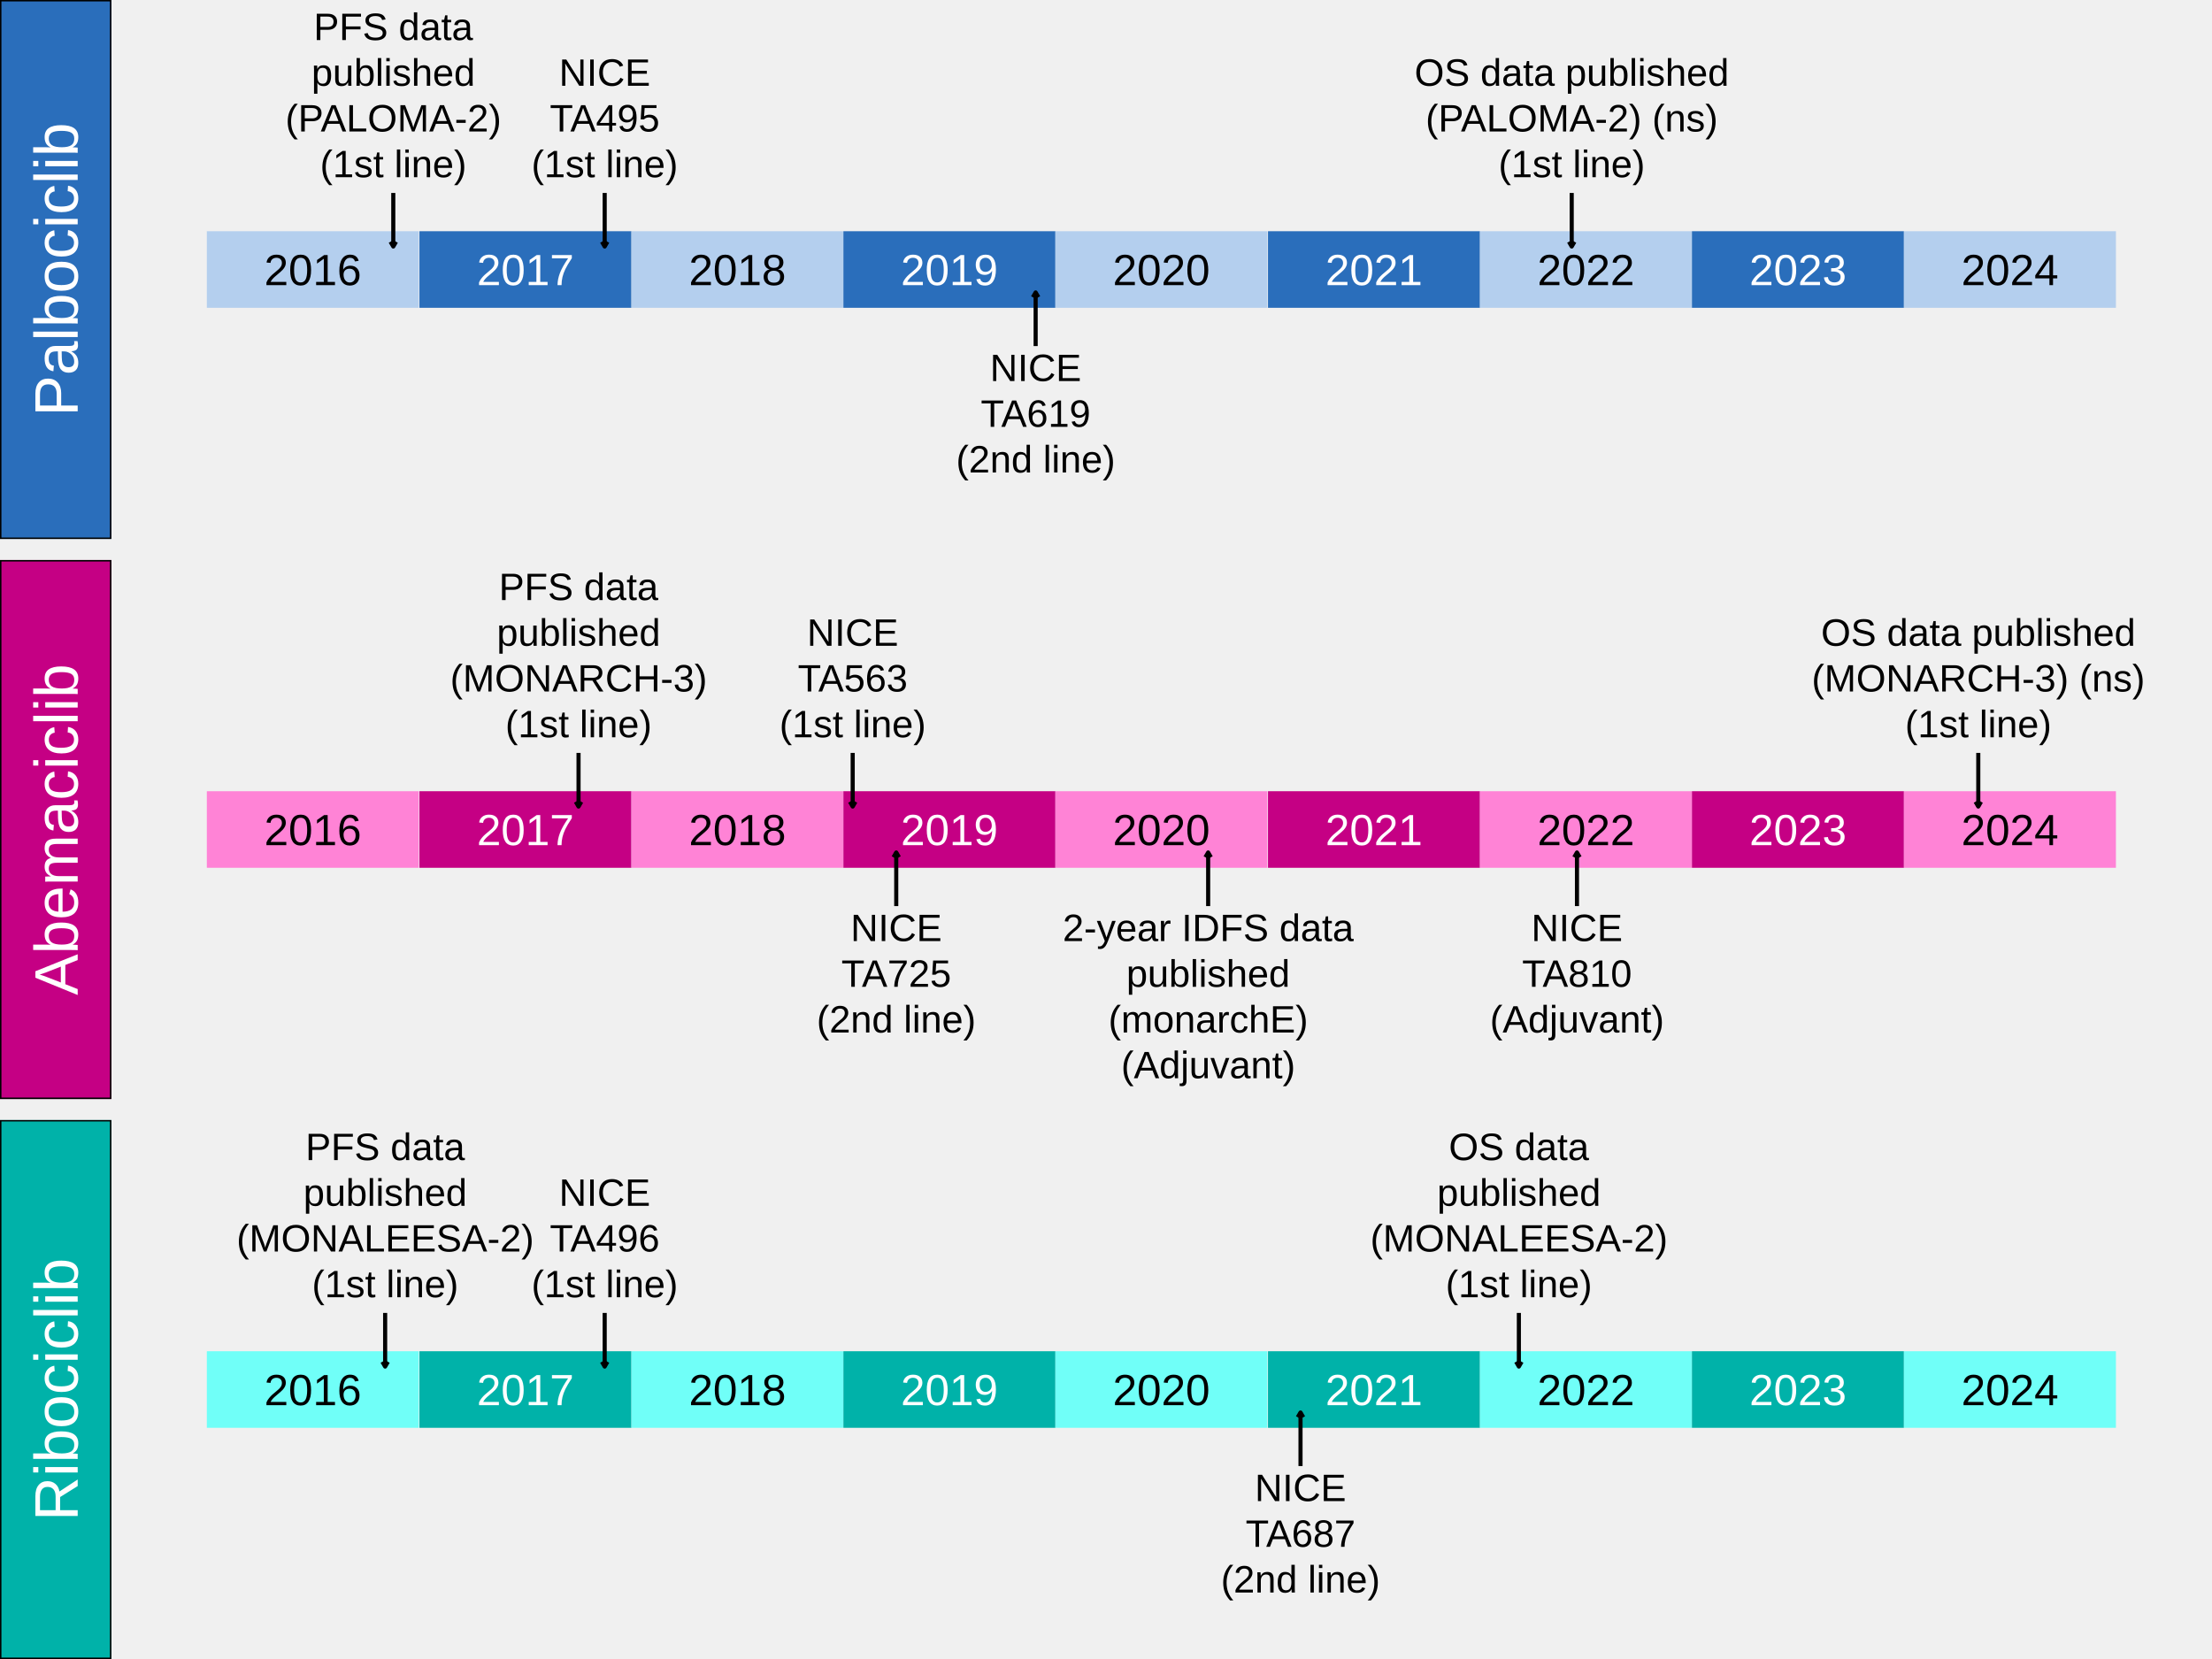
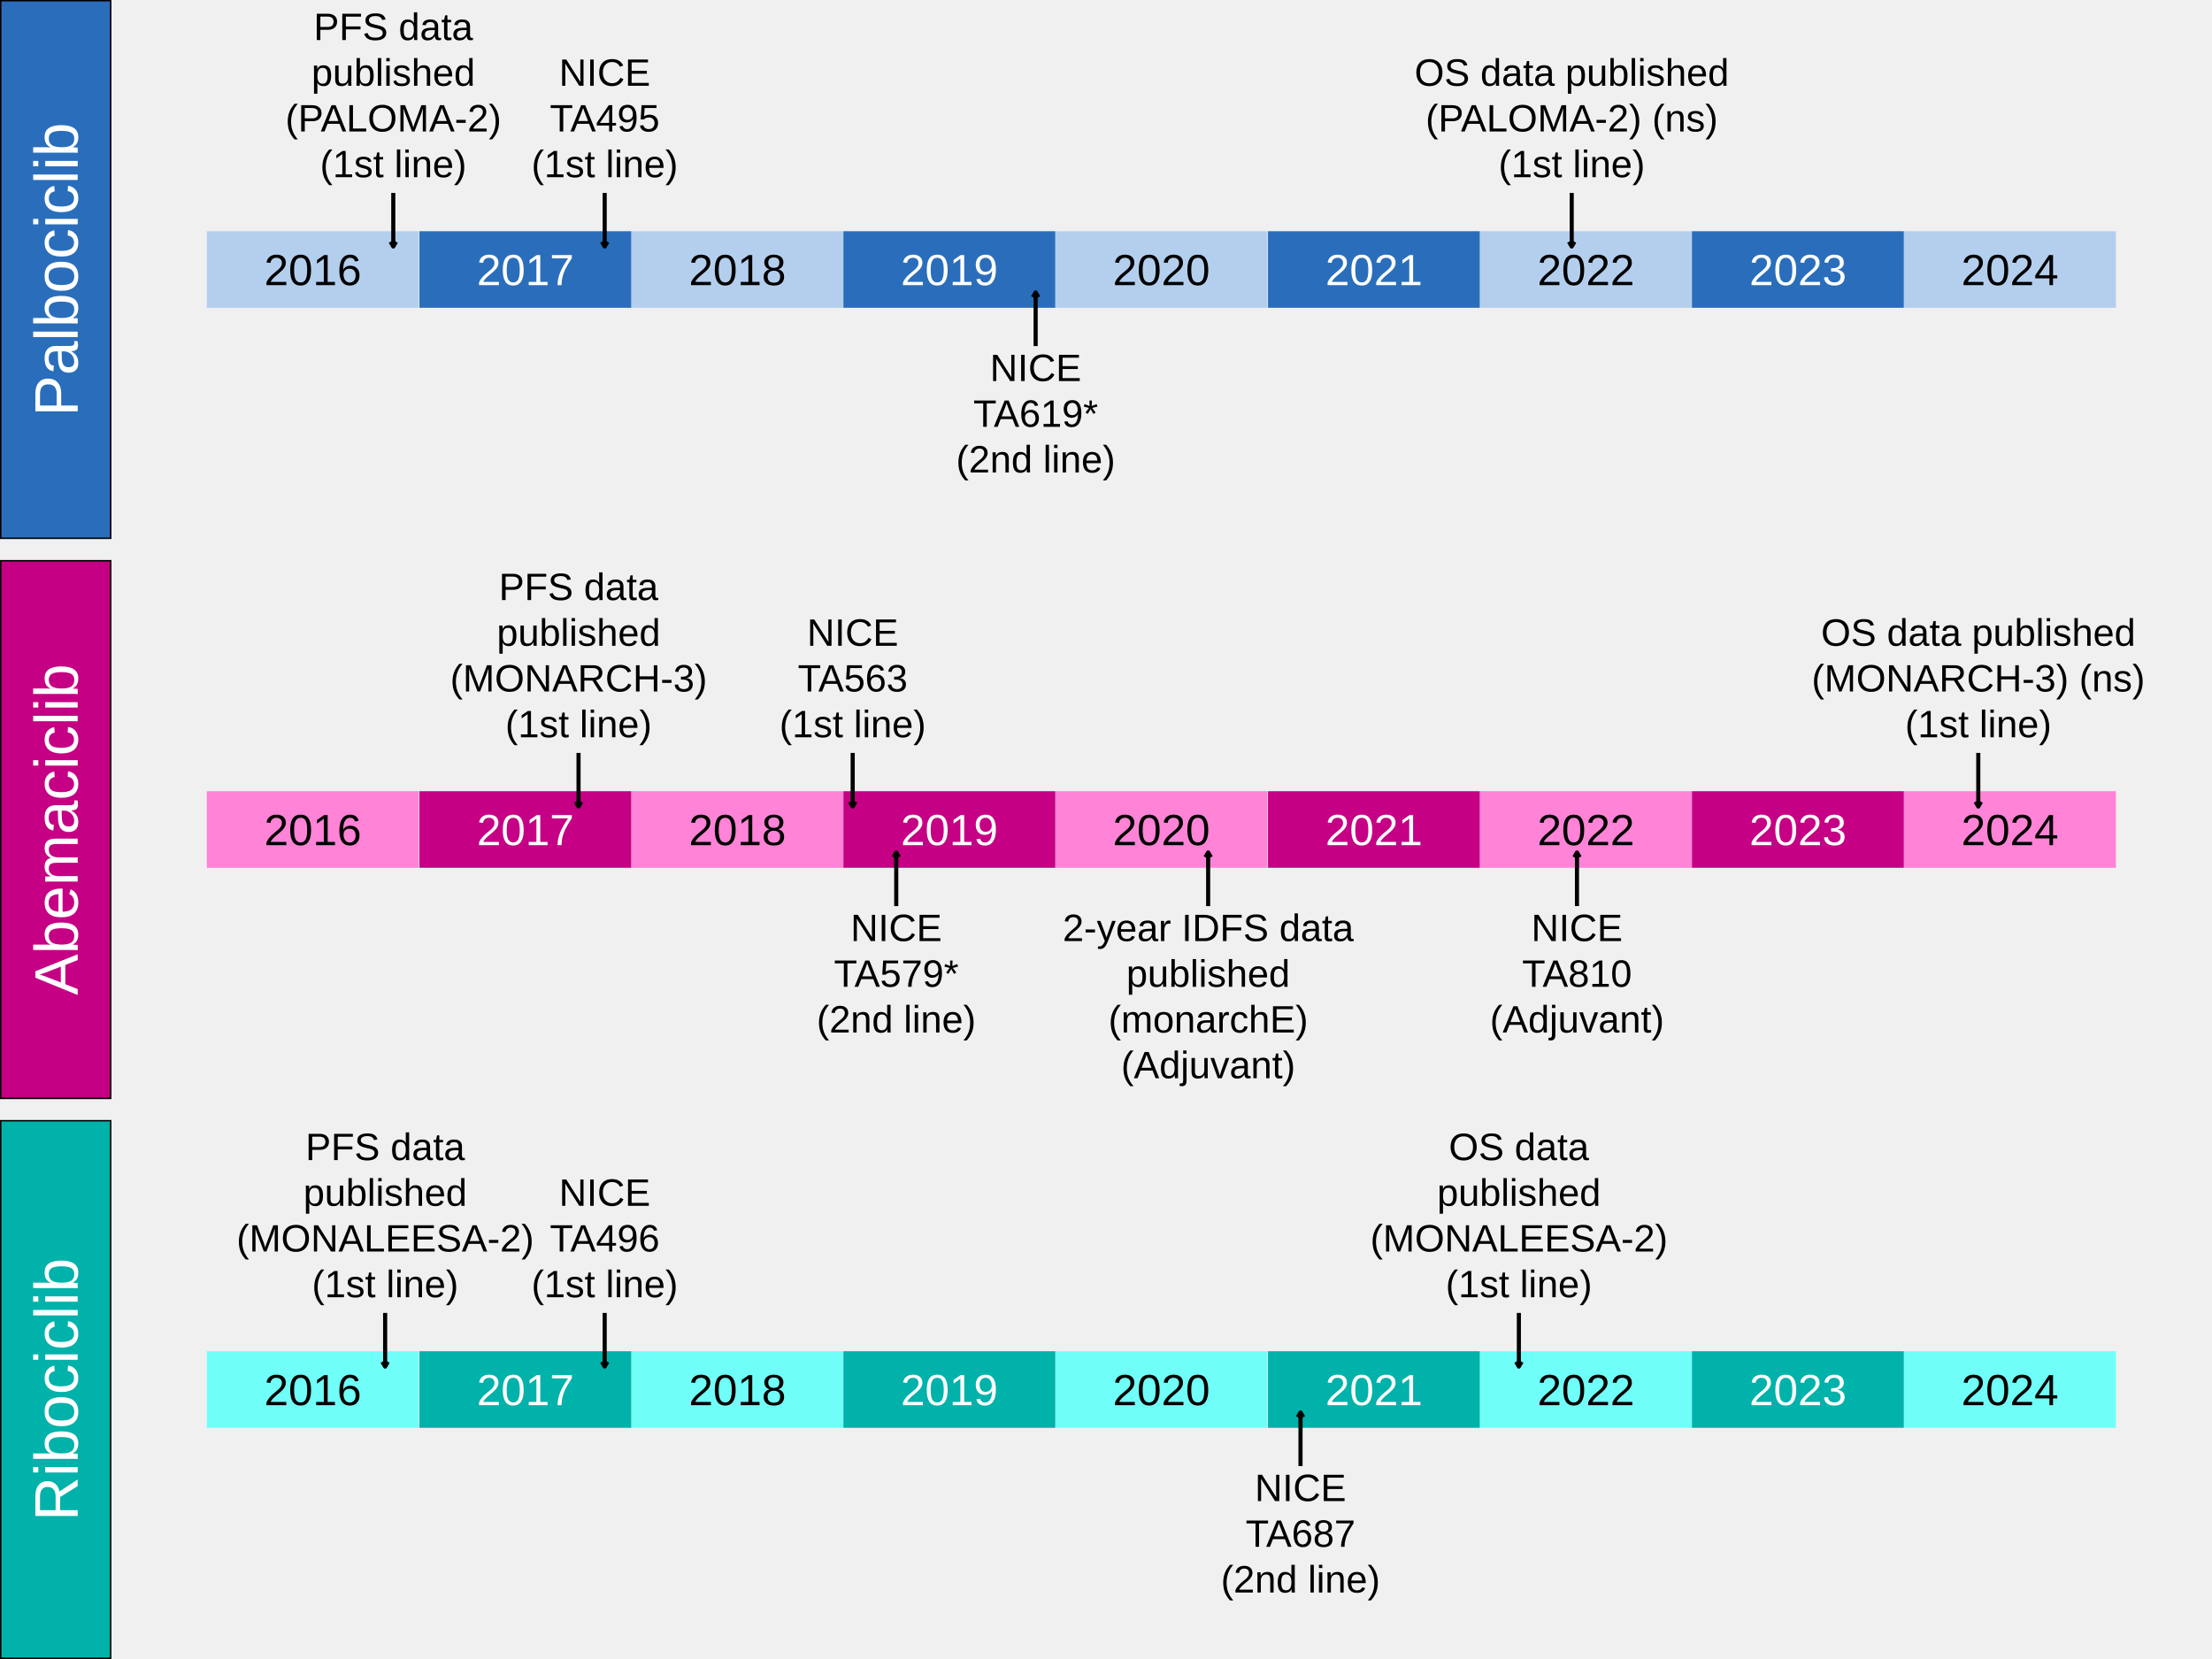
<svg xmlns="http://www.w3.org/2000/svg" width="576.00pt" height="432.00pt" viewBox="0 0 576.00 432.00">
  <g class="svglite">
    <defs>
      <style type="text/css">
    .svglite line, .svglite polyline, .svglite polygon, .svglite path, .svglite rect, .svglite circle {
      fill: none;
      stroke: #000000;
      stroke-linecap: round;
      stroke-linejoin: round;
      stroke-miterlimit: 10.00;
    }
    .svglite text {
      white-space: pre;
    }
    .svglite g.glyphgroup path {
      fill: inherit;
      stroke: none;
    }
  </style>
    </defs>
    <rect width="100%" height="100%" style="stroke: none; fill: none;" />
    <defs>
      <clipPath id="cpMC4wMHw1NzYuMDB8MC4wMHw0MzIuMDA=">
        <rect x="0.00" y="0.00" width="576.00" height="432.00" />
      </clipPath>
    </defs>
    <g clip-path="url(#cpMC4wMHw1NzYuMDB8MC4wMHw0MzIuMDA=)">
      <rect x="0.00" y="0.00" width="576.00" height="432.00" style="stroke-width: 0.00; stroke: none;" />
    </g>
    <defs>
      <clipPath id="cpMjkuMDB8NTc2LjAwfDAuMDB8MTQwLjM1">
        <rect x="29.00" y="0.00" width="547.00" height="140.35" />
      </clipPath>
    </defs>
    <g clip-path="url(#cpMjkuMDB8NTc2LjAwfDAuMDB8MTQwLjM1)">
      <rect x="53.86" y="60.21" width="55.20" height="19.94" style="stroke-width: 1.07; stroke: none; stroke-linecap: butt; stroke-linejoin: miter; fill: #B4CFEE;" />
      <rect x="109.22" y="60.21" width="55.20" height="19.94" style="stroke-width: 1.07; stroke: none; stroke-linecap: butt; stroke-linejoin: miter; fill: #2A6EBB;" />
      <rect x="164.42" y="60.21" width="55.20" height="19.94" style="stroke-width: 1.07; stroke: none; stroke-linecap: butt; stroke-linejoin: miter; fill: #B4CFEE;" />
      <rect x="219.62" y="60.21" width="55.20" height="19.94" style="stroke-width: 1.07; stroke: none; stroke-linecap: butt; stroke-linejoin: miter; fill: #2A6EBB;" />
      <rect x="274.82" y="60.21" width="55.20" height="19.94" style="stroke-width: 1.07; stroke: none; stroke-linecap: butt; stroke-linejoin: miter; fill: #B4CFEE;" />
      <rect x="330.18" y="60.21" width="55.20" height="19.94" style="stroke-width: 1.07; stroke: none; stroke-linecap: butt; stroke-linejoin: miter; fill: #2A6EBB;" />
      <rect x="385.38" y="60.21" width="55.20" height="19.94" style="stroke-width: 1.07; stroke: none; stroke-linecap: butt; stroke-linejoin: miter; fill: #B4CFEE;" />
      <rect x="440.58" y="60.21" width="55.20" height="19.94" style="stroke-width: 1.07; stroke: none; stroke-linecap: butt; stroke-linejoin: miter; fill: #2A6EBB;" />
      <rect x="495.78" y="60.21" width="55.20" height="19.94" style="stroke-width: 1.07; stroke: none; stroke-linecap: butt; stroke-linejoin: miter; fill: #B4CFEE;" />
      <text x="136.82" y="74.25" text-anchor="middle" style="font-size: 11.38px;fill: #FFFFFF; font-family: &quot;Arial&quot;;" textLength="25.31px" lengthAdjust="spacingAndGlyphs">2017</text>
      <text x="247.22" y="74.25" text-anchor="middle" style="font-size: 11.38px;fill: #FFFFFF; font-family: &quot;Arial&quot;;" textLength="25.31px" lengthAdjust="spacingAndGlyphs">2019</text>
      <text x="357.78" y="74.25" text-anchor="middle" style="font-size: 11.38px;fill: #FFFFFF; font-family: &quot;Arial&quot;;" textLength="25.31px" lengthAdjust="spacingAndGlyphs">2021</text>
      <text x="468.18" y="74.25" text-anchor="middle" style="font-size: 11.38px;fill: #FFFFFF; font-family: &quot;Arial&quot;;" textLength="25.31px" lengthAdjust="spacingAndGlyphs">2023</text>
      <text x="81.46" y="74.25" text-anchor="middle" style="font-size: 11.38px; font-family: &quot;Arial&quot;;" textLength="25.31px" lengthAdjust="spacingAndGlyphs">2016</text>
      <text x="192.02" y="74.25" text-anchor="middle" style="font-size: 11.38px; font-family: &quot;Arial&quot;;" textLength="25.31px" lengthAdjust="spacingAndGlyphs">2018</text>
      <text x="302.42" y="74.25" text-anchor="middle" style="font-size: 11.38px; font-family: &quot;Arial&quot;;" textLength="25.31px" lengthAdjust="spacingAndGlyphs">2020</text>
      <text x="412.98" y="74.25" text-anchor="middle" style="font-size: 11.38px; font-family: &quot;Arial&quot;;" textLength="25.31px" lengthAdjust="spacingAndGlyphs">2022</text>
      <text x="523.38" y="74.25" text-anchor="middle" style="font-size: 11.38px; font-family: &quot;Arial&quot;;" textLength="25.31px" lengthAdjust="spacingAndGlyphs">2024</text>
      <line x1="157.46" y1="64.19" x2="157.46" y2="50.24" style="stroke-width: 1.07; stroke-linecap: butt;" />
      <polyline points="156.74,62.95 157.46,64.19 158.18,62.95 " style="stroke-width: 1.07; stroke-linecap: butt;" />
      <line x1="269.68" y1="76.15" x2="269.68" y2="90.11" style="stroke-width: 1.07; stroke-linecap: butt;" />
      <polyline points="270.40,77.40 269.68,76.15 268.96,77.40 " style="stroke-width: 1.07; stroke-linecap: butt;" />
      <line x1="102.41" y1="64.19" x2="102.41" y2="50.24" style="stroke-width: 1.07; stroke-linecap: butt;" />
      <polyline points="101.69,62.95 102.41,64.19 103.13,62.95 " style="stroke-width: 1.07; stroke-linecap: butt;" />
      <line x1="409.27" y1="64.19" x2="409.27" y2="50.24" style="stroke-width: 1.07; stroke-linecap: butt;" />
      <polyline points="408.55,62.95 409.27,64.19 409.99,62.95 " style="stroke-width: 1.07; stroke-linecap: butt;" />
      <text x="145.57" y="22.34" style="font-size: 9.96px; font-family: &quot;Arial&quot;;" textLength="23.78px" lengthAdjust="spacingAndGlyphs">NICE</text>
      <text x="143.17" y="34.24" style="font-size: 9.96px; font-family: &quot;Arial&quot;;" textLength="28.58px" lengthAdjust="spacingAndGlyphs">TA495</text>
      <text x="138.37" y="46.15" style="font-size: 9.96px; font-family: &quot;Arial&quot;;" textLength="16.59px" lengthAdjust="spacingAndGlyphs">(1st</text>
      <text x="157.73" y="46.15" style="font-size: 9.96px; font-family: &quot;Arial&quot;;" textLength="18.81px" lengthAdjust="spacingAndGlyphs">line)</text>
      <text x="257.79" y="99.23" style="font-size: 9.96px; font-family: &quot;Arial&quot;;" textLength="23.78px" lengthAdjust="spacingAndGlyphs">NICE</text>
-       <text x="255.39" y="111.14" style="font-size: 9.96px; font-family: &quot;Arial&quot;;" textLength="28.58px" lengthAdjust="spacingAndGlyphs">TA619</text>
+       <text x="253.45" y="111.14" style="font-size: 9.96px; font-family: &quot;Arial&quot;;" textLength="32.45px" lengthAdjust="spacingAndGlyphs">TA619*</text>
      <text x="248.94" y="123.04" style="font-size: 9.96px; font-family: &quot;Arial&quot;;" textLength="19.91px" lengthAdjust="spacingAndGlyphs">(2nd</text>
      <text x="271.61" y="123.04" style="font-size: 9.96px; font-family: &quot;Arial&quot;;" textLength="18.81px" lengthAdjust="spacingAndGlyphs">line)</text>
      <text x="81.67" y="10.43" style="font-size: 9.96px; font-family: &quot;Arial&quot;;" textLength="19.36px" lengthAdjust="spacingAndGlyphs">PFS</text>
      <text x="103.79" y="10.43" style="font-size: 9.96px; font-family: &quot;Arial&quot;;" textLength="19.36px" lengthAdjust="spacingAndGlyphs">data</text>
      <text x="81.10" y="22.34" style="font-size: 9.96px; font-family: &quot;Arial&quot;;" textLength="42.61px" lengthAdjust="spacingAndGlyphs">published</text>
      <text x="74.30" y="34.24" style="font-size: 9.96px; font-family: &quot;Arial&quot;;" textLength="56.22px" lengthAdjust="spacingAndGlyphs">(PALOMA-2)</text>
      <text x="83.32" y="46.15" style="font-size: 9.96px; font-family: &quot;Arial&quot;;" textLength="16.59px" lengthAdjust="spacingAndGlyphs">(1st</text>
      <text x="102.68" y="46.15" style="font-size: 9.96px; font-family: &quot;Arial&quot;;" textLength="18.81px" lengthAdjust="spacingAndGlyphs">line)</text>
      <text x="368.34" y="22.34" style="font-size: 9.96px; font-family: &quot;Arial&quot;;" textLength="14.38px" lengthAdjust="spacingAndGlyphs">OS</text>
      <text x="385.48" y="22.34" style="font-size: 9.96px; font-family: &quot;Arial&quot;;" textLength="19.36px" lengthAdjust="spacingAndGlyphs">data</text>
      <text x="407.60" y="22.34" style="font-size: 9.96px; font-family: &quot;Arial&quot;;" textLength="42.61px" lengthAdjust="spacingAndGlyphs">published</text>
      <text x="371.21" y="34.24" style="font-size: 9.96px; font-family: &quot;Arial&quot;;" textLength="56.22px" lengthAdjust="spacingAndGlyphs">(PALOMA-2)</text>
      <text x="430.20" y="34.24" style="font-size: 9.96px; font-family: &quot;Arial&quot;;" textLength="17.14px" lengthAdjust="spacingAndGlyphs">(ns)</text>
      <text x="390.19" y="46.15" style="font-size: 9.96px; font-family: &quot;Arial&quot;;" textLength="16.59px" lengthAdjust="spacingAndGlyphs">(1st</text>
      <text x="409.55" y="46.15" style="font-size: 9.96px; font-family: &quot;Arial&quot;;" textLength="18.81px" lengthAdjust="spacingAndGlyphs">line)</text>
    </g>
    <g clip-path="url(#cpMC4wMHw1NzYuMDB8MC4wMHw0MzIuMDA=)">
</g>
    <defs>
      <clipPath id="cpMjkuMDB8NTc2LjAwfDE0NS44M3wyODYuMTc=">
        <rect x="29.00" y="145.83" width="547.00" height="140.35" />
      </clipPath>
    </defs>
    <g clip-path="url(#cpMjkuMDB8NTc2LjAwfDE0NS44M3wyODYuMTc=)">
      <rect x="53.86" y="206.03" width="55.20" height="19.94" style="stroke-width: 1.07; stroke: none; stroke-linecap: butt; stroke-linejoin: miter; fill: #FF83D6;" />
      <rect x="109.22" y="206.03" width="55.20" height="19.94" style="stroke-width: 1.07; stroke: none; stroke-linecap: butt; stroke-linejoin: miter; fill: #C50084;" />
      <rect x="164.42" y="206.03" width="55.20" height="19.94" style="stroke-width: 1.07; stroke: none; stroke-linecap: butt; stroke-linejoin: miter; fill: #FF83D6;" />
      <rect x="219.62" y="206.03" width="55.20" height="19.94" style="stroke-width: 1.07; stroke: none; stroke-linecap: butt; stroke-linejoin: miter; fill: #C50084;" />
      <rect x="274.82" y="206.03" width="55.20" height="19.94" style="stroke-width: 1.07; stroke: none; stroke-linecap: butt; stroke-linejoin: miter; fill: #FF83D6;" />
      <rect x="330.18" y="206.03" width="55.20" height="19.94" style="stroke-width: 1.07; stroke: none; stroke-linecap: butt; stroke-linejoin: miter; fill: #C50084;" />
      <rect x="385.38" y="206.03" width="55.20" height="19.94" style="stroke-width: 1.07; stroke: none; stroke-linecap: butt; stroke-linejoin: miter; fill: #FF83D6;" />
      <rect x="440.58" y="206.03" width="55.20" height="19.94" style="stroke-width: 1.07; stroke: none; stroke-linecap: butt; stroke-linejoin: miter; fill: #C50084;" />
      <rect x="495.78" y="206.03" width="55.20" height="19.94" style="stroke-width: 1.07; stroke: none; stroke-linecap: butt; stroke-linejoin: miter; fill: #FF83D6;" />
      <text x="136.82" y="220.07" text-anchor="middle" style="font-size: 11.38px;fill: #FFFFFF; font-family: &quot;Arial&quot;;" textLength="25.31px" lengthAdjust="spacingAndGlyphs">2017</text>
      <text x="247.22" y="220.07" text-anchor="middle" style="font-size: 11.38px;fill: #FFFFFF; font-family: &quot;Arial&quot;;" textLength="25.31px" lengthAdjust="spacingAndGlyphs">2019</text>
      <text x="357.78" y="220.07" text-anchor="middle" style="font-size: 11.38px;fill: #FFFFFF; font-family: &quot;Arial&quot;;" textLength="25.31px" lengthAdjust="spacingAndGlyphs">2021</text>
      <text x="468.18" y="220.07" text-anchor="middle" style="font-size: 11.38px;fill: #FFFFFF; font-family: &quot;Arial&quot;;" textLength="25.31px" lengthAdjust="spacingAndGlyphs">2023</text>
      <text x="81.46" y="220.07" text-anchor="middle" style="font-size: 11.38px; font-family: &quot;Arial&quot;;" textLength="25.31px" lengthAdjust="spacingAndGlyphs">2016</text>
      <text x="192.02" y="220.07" text-anchor="middle" style="font-size: 11.38px; font-family: &quot;Arial&quot;;" textLength="25.31px" lengthAdjust="spacingAndGlyphs">2018</text>
      <text x="302.42" y="220.07" text-anchor="middle" style="font-size: 11.38px; font-family: &quot;Arial&quot;;" textLength="25.31px" lengthAdjust="spacingAndGlyphs">2020</text>
      <text x="412.98" y="220.07" text-anchor="middle" style="font-size: 11.38px; font-family: &quot;Arial&quot;;" textLength="25.31px" lengthAdjust="spacingAndGlyphs">2022</text>
      <text x="523.38" y="220.07" text-anchor="middle" style="font-size: 11.38px; font-family: &quot;Arial&quot;;" textLength="25.31px" lengthAdjust="spacingAndGlyphs">2024</text>
      <line x1="222.04" y1="210.02" x2="222.04" y2="196.06" style="stroke-width: 1.07; stroke-linecap: butt;" />
      <polyline points="221.32,208.77 222.04,210.02 222.76,208.77 " style="stroke-width: 1.07; stroke-linecap: butt;" />
      <line x1="233.38" y1="221.98" x2="233.38" y2="235.94" style="stroke-width: 1.07; stroke-linecap: butt;" />
      <polyline points="234.10,223.23 233.38,221.98 232.66,223.23 " style="stroke-width: 1.07; stroke-linecap: butt;" />
      <line x1="410.64" y1="221.98" x2="410.64" y2="235.94" style="stroke-width: 1.07; stroke-linecap: butt;" />
      <polyline points="411.36,223.23 410.64,221.98 409.92,223.23 " style="stroke-width: 1.07; stroke-linecap: butt;" />
      <line x1="150.65" y1="210.02" x2="150.65" y2="196.06" style="stroke-width: 1.07; stroke-linecap: butt;" />
      <polyline points="149.93,208.77 150.65,210.02 151.37,208.77 " style="stroke-width: 1.07; stroke-linecap: butt;" />
      <line x1="314.60" y1="221.98" x2="314.60" y2="235.94" style="stroke-width: 1.07; stroke-linecap: butt;" />
      <polyline points="315.32,223.23 314.60,221.98 313.88,223.23 " style="stroke-width: 1.07; stroke-linecap: butt;" />
      <line x1="515.14" y1="210.02" x2="515.14" y2="196.06" style="stroke-width: 1.07; stroke-linecap: butt;" />
      <polyline points="514.42,208.77 515.14,210.02 515.86,208.77 " style="stroke-width: 1.07; stroke-linecap: butt;" />
      <text x="210.15" y="168.16" style="font-size: 9.96px; font-family: &quot;Arial&quot;;" textLength="23.78px" lengthAdjust="spacingAndGlyphs">NICE</text>
      <text x="207.75" y="180.07" style="font-size: 9.96px; font-family: &quot;Arial&quot;;" textLength="28.58px" lengthAdjust="spacingAndGlyphs">TA563</text>
      <text x="202.95" y="191.98" style="font-size: 9.96px; font-family: &quot;Arial&quot;;" textLength="16.59px" lengthAdjust="spacingAndGlyphs">(1st</text>
      <text x="222.31" y="191.98" style="font-size: 9.96px; font-family: &quot;Arial&quot;;" textLength="18.81px" lengthAdjust="spacingAndGlyphs">line)</text>
      <text x="221.49" y="245.06" style="font-size: 9.96px; font-family: &quot;Arial&quot;;" textLength="23.78px" lengthAdjust="spacingAndGlyphs">NICE</text>
-       <text x="219.09" y="256.96" style="font-size: 9.96px; font-family: &quot;Arial&quot;;" textLength="28.58px" lengthAdjust="spacingAndGlyphs">TA725</text>
+       <text x="217.16" y="256.96" style="font-size: 9.96px; font-family: &quot;Arial&quot;;" textLength="32.45px" lengthAdjust="spacingAndGlyphs">TA579*</text>
      <text x="212.64" y="268.87" style="font-size: 9.96px; font-family: &quot;Arial&quot;;" textLength="19.91px" lengthAdjust="spacingAndGlyphs">(2nd</text>
      <text x="235.31" y="268.87" style="font-size: 9.96px; font-family: &quot;Arial&quot;;" textLength="18.81px" lengthAdjust="spacingAndGlyphs">line)</text>
      <text x="398.74" y="245.06" style="font-size: 9.96px; font-family: &quot;Arial&quot;;" textLength="23.78px" lengthAdjust="spacingAndGlyphs">NICE</text>
      <text x="396.35" y="256.96" style="font-size: 9.96px; font-family: &quot;Arial&quot;;" textLength="28.58px" lengthAdjust="spacingAndGlyphs">TA810</text>
      <text x="387.96" y="268.87" style="font-size: 9.96px; font-family: &quot;Arial&quot;;" textLength="45.36px" lengthAdjust="spacingAndGlyphs">(Adjuvant)</text>
      <text x="129.91" y="156.26" style="font-size: 9.96px; font-family: &quot;Arial&quot;;" textLength="19.36px" lengthAdjust="spacingAndGlyphs">PFS</text>
      <text x="152.04" y="156.26" style="font-size: 9.96px; font-family: &quot;Arial&quot;;" textLength="19.36px" lengthAdjust="spacingAndGlyphs">data</text>
      <text x="129.35" y="168.16" style="font-size: 9.96px; font-family: &quot;Arial&quot;;" textLength="42.61px" lengthAdjust="spacingAndGlyphs">published</text>
      <text x="117.21" y="180.07" style="font-size: 9.96px; font-family: &quot;Arial&quot;;" textLength="66.89px" lengthAdjust="spacingAndGlyphs">(MONARCH-3)</text>
      <text x="131.57" y="191.98" style="font-size: 9.96px; font-family: &quot;Arial&quot;;" textLength="16.59px" lengthAdjust="spacingAndGlyphs">(1st</text>
      <text x="150.93" y="191.98" style="font-size: 9.96px; font-family: &quot;Arial&quot;;" textLength="18.81px" lengthAdjust="spacingAndGlyphs">line)</text>
      <text x="276.72" y="245.06" style="font-size: 9.96px; font-family: &quot;Arial&quot;;" textLength="28.20px" lengthAdjust="spacingAndGlyphs">2-year</text>
      <text x="307.68" y="245.06" style="font-size: 9.96px; font-family: &quot;Arial&quot;;" textLength="22.67px" lengthAdjust="spacingAndGlyphs">IDFS</text>
      <text x="333.12" y="245.06" style="font-size: 9.96px; font-family: &quot;Arial&quot;;" textLength="19.36px" lengthAdjust="spacingAndGlyphs">data</text>
      <text x="293.29" y="256.96" style="font-size: 9.96px; font-family: &quot;Arial&quot;;" textLength="42.61px" lengthAdjust="spacingAndGlyphs">published</text>
      <text x="288.61" y="268.87" style="font-size: 9.96px; font-family: &quot;Arial&quot;;" textLength="51.98px" lengthAdjust="spacingAndGlyphs">(monarchE)</text>
      <text x="291.92" y="280.77" style="font-size: 9.96px; font-family: &quot;Arial&quot;;" textLength="45.36px" lengthAdjust="spacingAndGlyphs">(Adjuvant)</text>
      <text x="474.20" y="168.16" style="font-size: 9.96px; font-family: &quot;Arial&quot;;" textLength="14.38px" lengthAdjust="spacingAndGlyphs">OS</text>
      <text x="491.34" y="168.16" style="font-size: 9.96px; font-family: &quot;Arial&quot;;" textLength="19.36px" lengthAdjust="spacingAndGlyphs">data</text>
      <text x="513.47" y="168.16" style="font-size: 9.96px; font-family: &quot;Arial&quot;;" textLength="42.61px" lengthAdjust="spacingAndGlyphs">published</text>
      <text x="471.74" y="180.07" style="font-size: 9.96px; font-family: &quot;Arial&quot;;" textLength="66.89px" lengthAdjust="spacingAndGlyphs">(MONARCH-3)</text>
      <text x="541.40" y="180.07" style="font-size: 9.96px; font-family: &quot;Arial&quot;;" textLength="17.14px" lengthAdjust="spacingAndGlyphs">(ns)</text>
      <text x="496.06" y="191.98" style="font-size: 9.96px; font-family: &quot;Arial&quot;;" textLength="16.59px" lengthAdjust="spacingAndGlyphs">(1st</text>
      <text x="515.41" y="191.98" style="font-size: 9.96px; font-family: &quot;Arial&quot;;" textLength="18.81px" lengthAdjust="spacingAndGlyphs">line)</text>
    </g>
    <g clip-path="url(#cpMC4wMHw1NzYuMDB8MC4wMHw0MzIuMDA=)">
</g>
    <defs>
      <clipPath id="cpMjkuMDB8NTc2LjAwfDI5MS42NXw0MzIuMDA=">
        <rect x="29.00" y="291.65" width="547.00" height="140.35" />
      </clipPath>
    </defs>
    <g clip-path="url(#cpMjkuMDB8NTc2LjAwfDI5MS42NXw0MzIuMDA=)">
      <rect x="53.86" y="351.86" width="55.20" height="19.94" style="stroke-width: 1.07; stroke: none; stroke-linecap: butt; stroke-linejoin: miter; fill: #70FFF8;" />
      <rect x="109.22" y="351.86" width="55.20" height="19.94" style="stroke-width: 1.07; stroke: none; stroke-linecap: butt; stroke-linejoin: miter; fill: #00B2A9;" />
      <rect x="164.42" y="351.86" width="55.20" height="19.94" style="stroke-width: 1.07; stroke: none; stroke-linecap: butt; stroke-linejoin: miter; fill: #70FFF8;" />
      <rect x="219.62" y="351.86" width="55.20" height="19.94" style="stroke-width: 1.07; stroke: none; stroke-linecap: butt; stroke-linejoin: miter; fill: #00B2A9;" />
      <rect x="274.82" y="351.86" width="55.20" height="19.94" style="stroke-width: 1.07; stroke: none; stroke-linecap: butt; stroke-linejoin: miter; fill: #70FFF8;" />
      <rect x="330.18" y="351.86" width="55.20" height="19.94" style="stroke-width: 1.07; stroke: none; stroke-linecap: butt; stroke-linejoin: miter; fill: #00B2A9;" />
      <rect x="385.38" y="351.86" width="55.20" height="19.94" style="stroke-width: 1.07; stroke: none; stroke-linecap: butt; stroke-linejoin: miter; fill: #70FFF8;" />
      <rect x="440.58" y="351.86" width="55.20" height="19.94" style="stroke-width: 1.07; stroke: none; stroke-linecap: butt; stroke-linejoin: miter; fill: #00B2A9;" />
      <rect x="495.78" y="351.86" width="55.20" height="19.94" style="stroke-width: 1.07; stroke: none; stroke-linecap: butt; stroke-linejoin: miter; fill: #70FFF8;" />
      <text x="136.82" y="365.90" text-anchor="middle" style="font-size: 11.38px;fill: #FFFFFF; font-family: &quot;Arial&quot;;" textLength="25.31px" lengthAdjust="spacingAndGlyphs">2017</text>
      <text x="247.22" y="365.90" text-anchor="middle" style="font-size: 11.38px;fill: #FFFFFF; font-family: &quot;Arial&quot;;" textLength="25.31px" lengthAdjust="spacingAndGlyphs">2019</text>
      <text x="357.78" y="365.90" text-anchor="middle" style="font-size: 11.38px;fill: #FFFFFF; font-family: &quot;Arial&quot;;" textLength="25.31px" lengthAdjust="spacingAndGlyphs">2021</text>
      <text x="468.18" y="365.90" text-anchor="middle" style="font-size: 11.38px;fill: #FFFFFF; font-family: &quot;Arial&quot;;" textLength="25.31px" lengthAdjust="spacingAndGlyphs">2023</text>
      <text x="81.46" y="365.90" text-anchor="middle" style="font-size: 11.38px; font-family: &quot;Arial&quot;;" textLength="25.31px" lengthAdjust="spacingAndGlyphs">2016</text>
      <text x="192.02" y="365.90" text-anchor="middle" style="font-size: 11.38px; font-family: &quot;Arial&quot;;" textLength="25.31px" lengthAdjust="spacingAndGlyphs">2018</text>
      <text x="302.42" y="365.90" text-anchor="middle" style="font-size: 11.38px; font-family: &quot;Arial&quot;;" textLength="25.31px" lengthAdjust="spacingAndGlyphs">2020</text>
      <text x="412.98" y="365.90" text-anchor="middle" style="font-size: 11.38px; font-family: &quot;Arial&quot;;" textLength="25.31px" lengthAdjust="spacingAndGlyphs">2022</text>
      <text x="523.38" y="365.90" text-anchor="middle" style="font-size: 11.38px; font-family: &quot;Arial&quot;;" textLength="25.31px" lengthAdjust="spacingAndGlyphs">2024</text>
      <line x1="157.46" y1="355.85" x2="157.46" y2="341.89" style="stroke-width: 1.07; stroke-linecap: butt;" />
      <polyline points="156.74,354.60 157.46,355.85 158.18,354.60 " style="stroke-width: 1.07; stroke-linecap: butt;" />
      <line x1="338.65" y1="367.81" x2="338.65" y2="381.76" style="stroke-width: 1.07; stroke-linecap: butt;" />
      <polyline points="339.37,369.05 338.65,367.81 337.93,369.05 " style="stroke-width: 1.07; stroke-linecap: butt;" />
      <line x1="100.29" y1="355.85" x2="100.29" y2="341.89" style="stroke-width: 1.07; stroke-linecap: butt;" />
      <polyline points="99.57,354.60 100.29,355.85 101.01,354.60 " style="stroke-width: 1.07; stroke-linecap: butt;" />
      <line x1="395.51" y1="355.85" x2="395.51" y2="341.89" style="stroke-width: 1.07; stroke-linecap: butt;" />
      <polyline points="394.79,354.60 395.51,355.85 396.23,354.60 " style="stroke-width: 1.07; stroke-linecap: butt;" />
      <text x="145.57" y="313.99" style="font-size: 9.96px; font-family: &quot;Arial&quot;;" textLength="23.78px" lengthAdjust="spacingAndGlyphs">NICE</text>
      <text x="143.17" y="325.90" style="font-size: 9.96px; font-family: &quot;Arial&quot;;" textLength="28.58px" lengthAdjust="spacingAndGlyphs">TA496</text>
      <text x="138.37" y="337.80" style="font-size: 9.96px; font-family: &quot;Arial&quot;;" textLength="16.59px" lengthAdjust="spacingAndGlyphs">(1st</text>
      <text x="157.73" y="337.80" style="font-size: 9.96px; font-family: &quot;Arial&quot;;" textLength="18.81px" lengthAdjust="spacingAndGlyphs">line)</text>
      <text x="326.75" y="390.88" style="font-size: 9.96px; font-family: &quot;Arial&quot;;" textLength="23.78px" lengthAdjust="spacingAndGlyphs">NICE</text>
      <text x="324.36" y="402.79" style="font-size: 9.96px; font-family: &quot;Arial&quot;;" textLength="28.58px" lengthAdjust="spacingAndGlyphs">TA687</text>
      <text x="317.90" y="414.69" style="font-size: 9.96px; font-family: &quot;Arial&quot;;" textLength="19.91px" lengthAdjust="spacingAndGlyphs">(2nd</text>
      <text x="340.57" y="414.69" style="font-size: 9.96px; font-family: &quot;Arial&quot;;" textLength="18.81px" lengthAdjust="spacingAndGlyphs">line)</text>
      <text x="79.55" y="302.09" style="font-size: 9.96px; font-family: &quot;Arial&quot;;" textLength="19.36px" lengthAdjust="spacingAndGlyphs">PFS</text>
      <text x="101.68" y="302.09" style="font-size: 9.96px; font-family: &quot;Arial&quot;;" textLength="19.36px" lengthAdjust="spacingAndGlyphs">data</text>
      <text x="78.99" y="313.99" style="font-size: 9.96px; font-family: &quot;Arial&quot;;" textLength="42.61px" lengthAdjust="spacingAndGlyphs">published</text>
      <text x="61.58" y="325.90" style="font-size: 9.96px; font-family: &quot;Arial&quot;;" textLength="77.42px" lengthAdjust="spacingAndGlyphs">(MONALEESA-2)</text>
      <text x="81.21" y="337.80" style="font-size: 9.96px; font-family: &quot;Arial&quot;;" textLength="16.59px" lengthAdjust="spacingAndGlyphs">(1st</text>
      <text x="100.57" y="337.80" style="font-size: 9.96px; font-family: &quot;Arial&quot;;" textLength="18.81px" lengthAdjust="spacingAndGlyphs">line)</text>
      <text x="377.26" y="302.09" style="font-size: 9.96px; font-family: &quot;Arial&quot;;" textLength="14.38px" lengthAdjust="spacingAndGlyphs">OS</text>
      <text x="394.40" y="302.09" style="font-size: 9.96px; font-family: &quot;Arial&quot;;" textLength="19.36px" lengthAdjust="spacingAndGlyphs">data</text>
      <text x="374.21" y="313.99" style="font-size: 9.96px; font-family: &quot;Arial&quot;;" textLength="42.61px" lengthAdjust="spacingAndGlyphs">published</text>
      <text x="356.80" y="325.90" style="font-size: 9.96px; font-family: &quot;Arial&quot;;" textLength="77.42px" lengthAdjust="spacingAndGlyphs">(MONALEESA-2)</text>
      <text x="376.43" y="337.80" style="font-size: 9.96px; font-family: &quot;Arial&quot;;" textLength="16.59px" lengthAdjust="spacingAndGlyphs">(1st</text>
      <text x="395.78" y="337.80" style="font-size: 9.96px; font-family: &quot;Arial&quot;;" textLength="18.81px" lengthAdjust="spacingAndGlyphs">line)</text>
    </g>
    <g clip-path="url(#cpMC4wMHw1NzYuMDB8MC4wMHw0MzIuMDA=)">
</g>
    <defs>
      <clipPath id="cpMC4wMHwyOS4wMHwwLjAwfDE0MC4zNQ==">
        <rect x="0" y="0.00" width="29.00" height="140.35" />
      </clipPath>
    </defs>
    <g clip-path="url(#cpMC4wMHwyOS4wMHwwLjAwfDE0MC4zNQ==)">
      <rect x="0.00" y="0" width="29.00" height="140.35" style="stroke-width: 0.75; fill: #2A6EBB;" />
      <text transform="translate(20.23,70.17) rotate(-90)" text-anchor="middle" style="font-size: 16.00px;fill: #FFFFFF; font-family: &quot;Arial&quot;;" textLength="76.55px" lengthAdjust="spacingAndGlyphs">Palbociclib</text>
    </g>
    <g clip-path="url(#cpMC4wMHw1NzYuMDB8MC4wMHw0MzIuMDA=)">
</g>
    <defs>
      <clipPath id="cpMC4wMHwyOS4wMHwxNDUuODN8Mjg2LjE3">
        <rect x="0" y="145.83" width="29.00" height="140.35" />
      </clipPath>
    </defs>
    <g clip-path="url(#cpMC4wMHwyOS4wMHwxNDUuODN8Mjg2LjE3)">
      <rect x="0.00" y="145.83" width="29.00" height="140.35" style="stroke-width: 0.75; fill: #C50084;" />
      <text transform="translate(20.23,216.00) rotate(-90)" text-anchor="middle" style="font-size: 16.00px;fill: #FFFFFF; font-family: &quot;Arial&quot;;" textLength="86.31px" lengthAdjust="spacingAndGlyphs">Abemaciclib</text>
    </g>
    <g clip-path="url(#cpMC4wMHw1NzYuMDB8MC4wMHw0MzIuMDA=)">
</g>
    <defs>
      <clipPath id="cpMC4wMHwyOS4wMHwyOTEuNjV8NDMyLjAw">
        <rect x="0" y="291.65" width="29.00" height="140.35" />
      </clipPath>
    </defs>
    <g clip-path="url(#cpMC4wMHwyOS4wMHwyOTEuNjV8NDMyLjAw)">
      <rect x="0.00" y="291.65" width="29.00" height="140.35" style="stroke-width: 0.75; fill: #00B2A9;" />
      <text transform="translate(20.23,361.83) rotate(-90)" text-anchor="middle" style="font-size: 16.00px;fill: #FFFFFF; font-family: &quot;Arial&quot;;" textLength="68.53px" lengthAdjust="spacingAndGlyphs">Ribociclib</text>
    </g>
    <g clip-path="url(#cpMC4wMHw1NzYuMDB8MC4wMHw0MzIuMDA=)">
</g>
  </g>
</svg>
